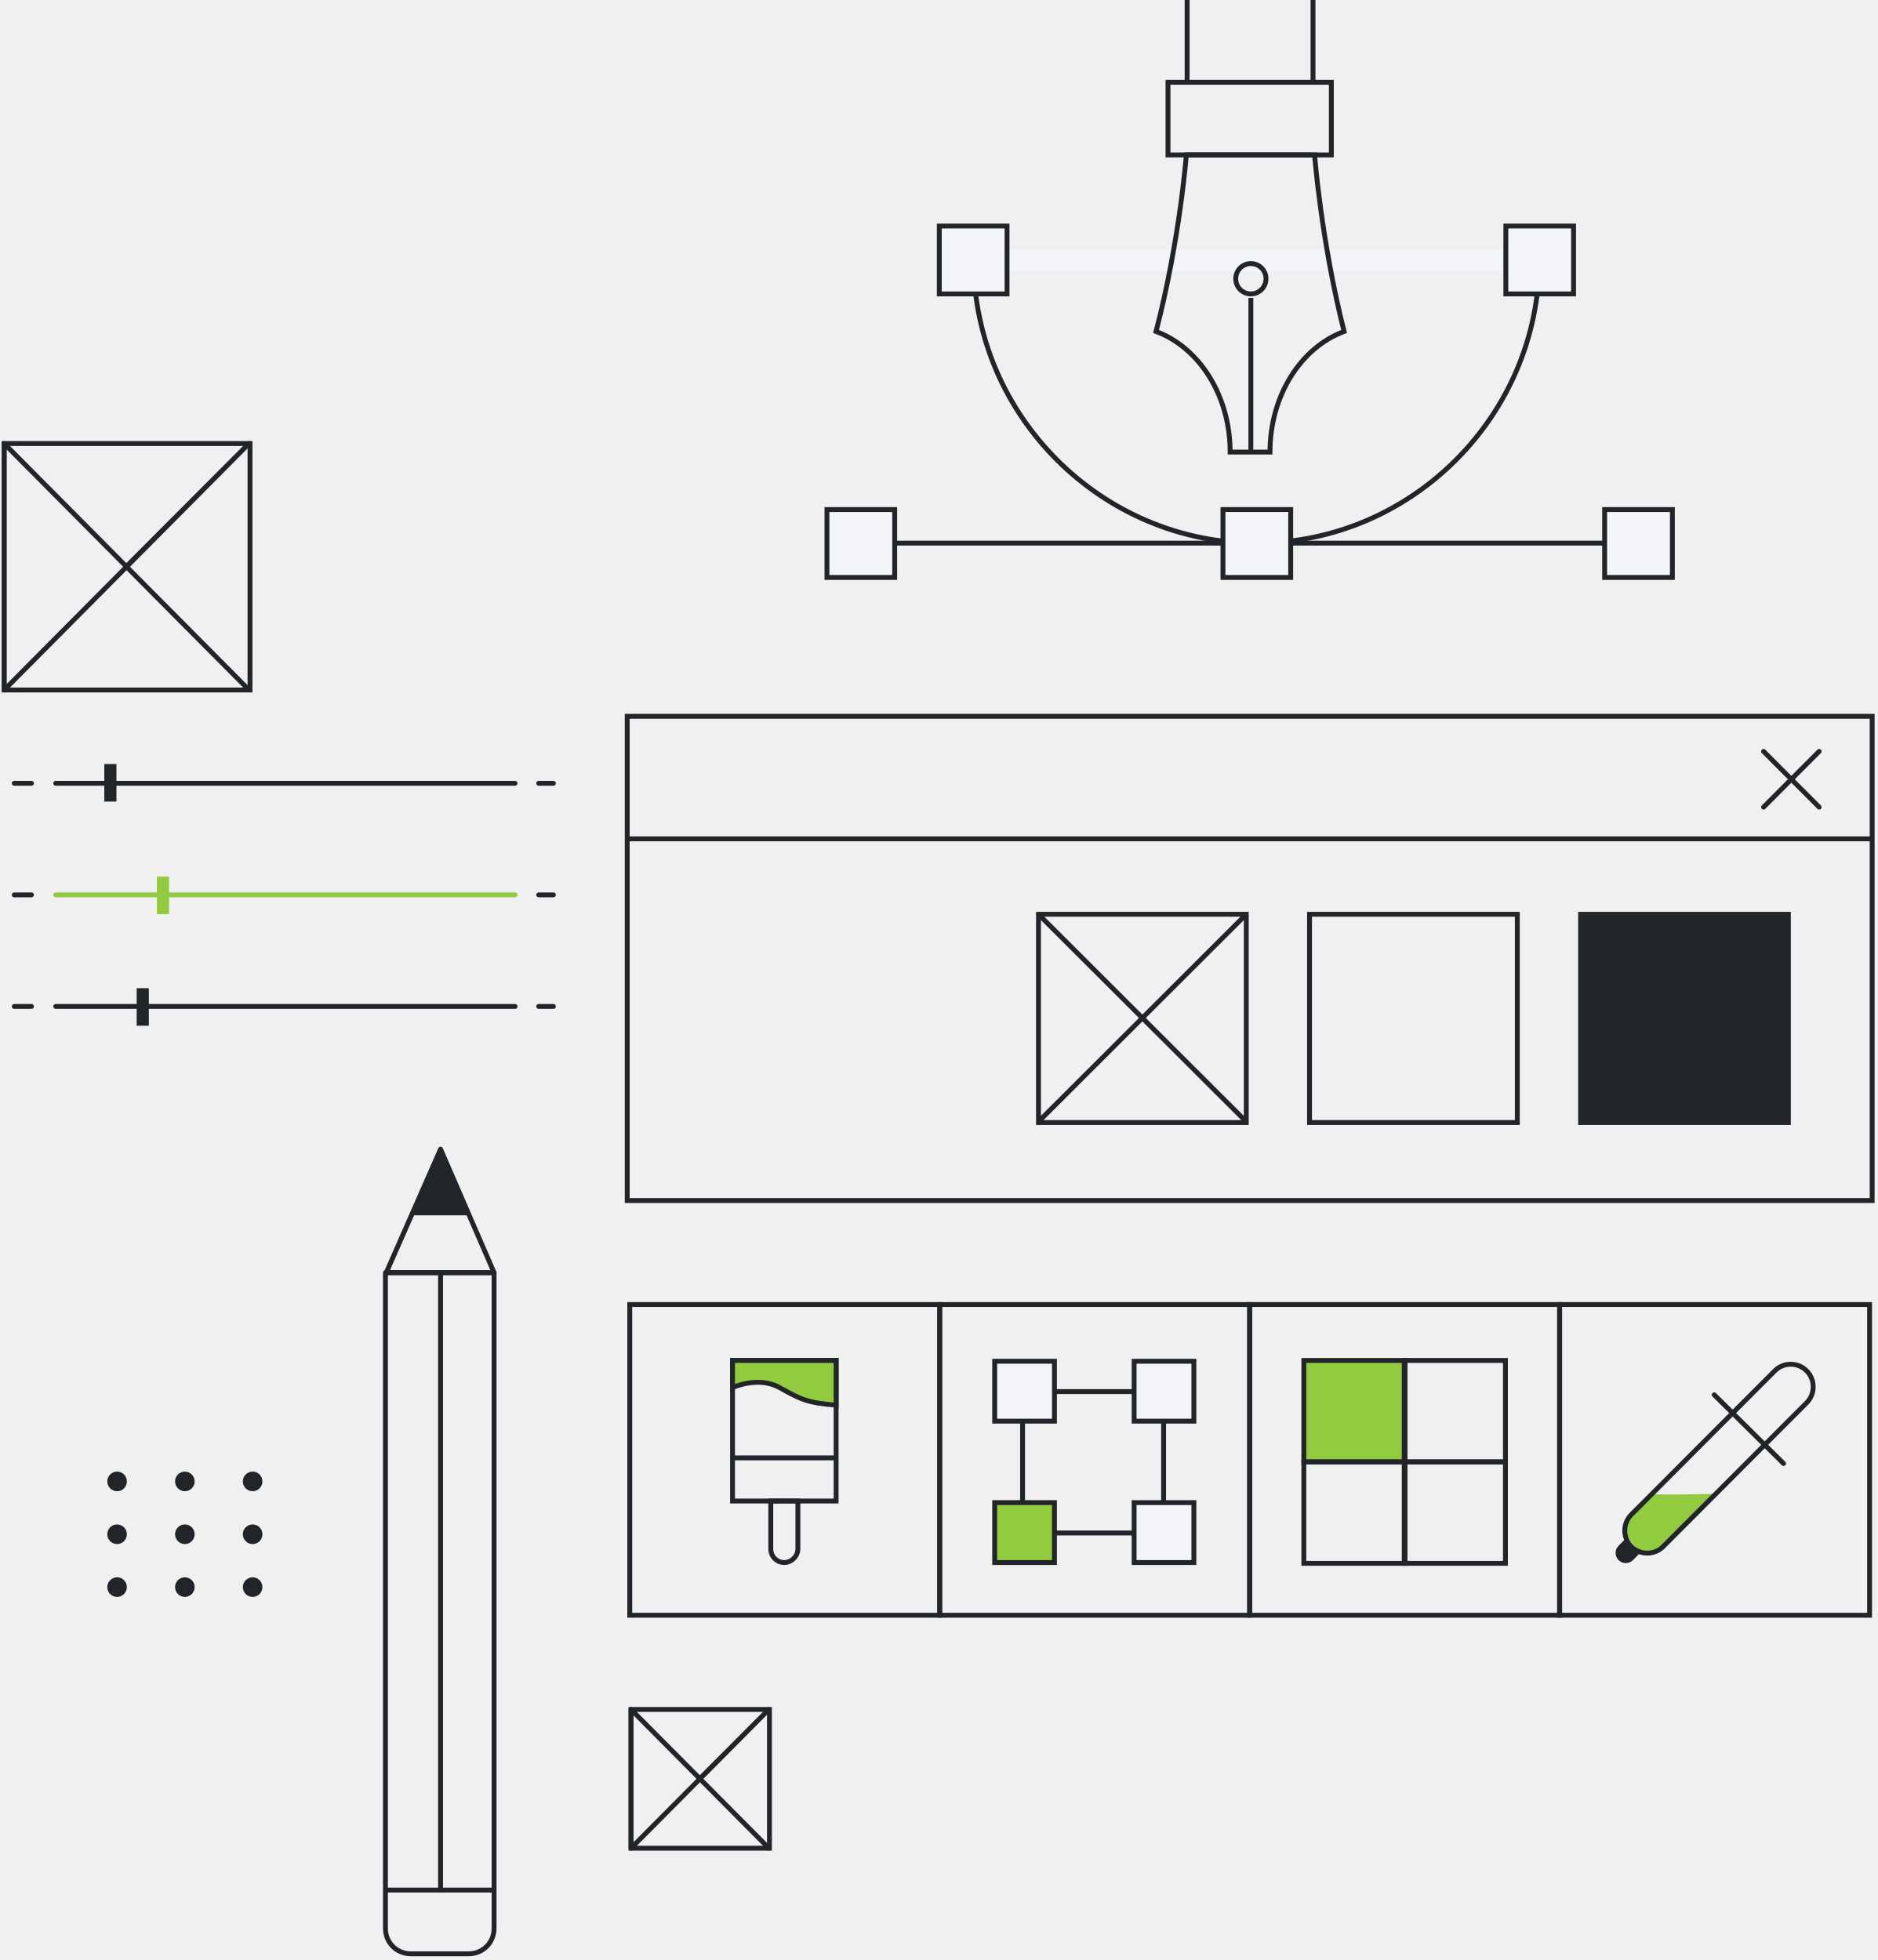
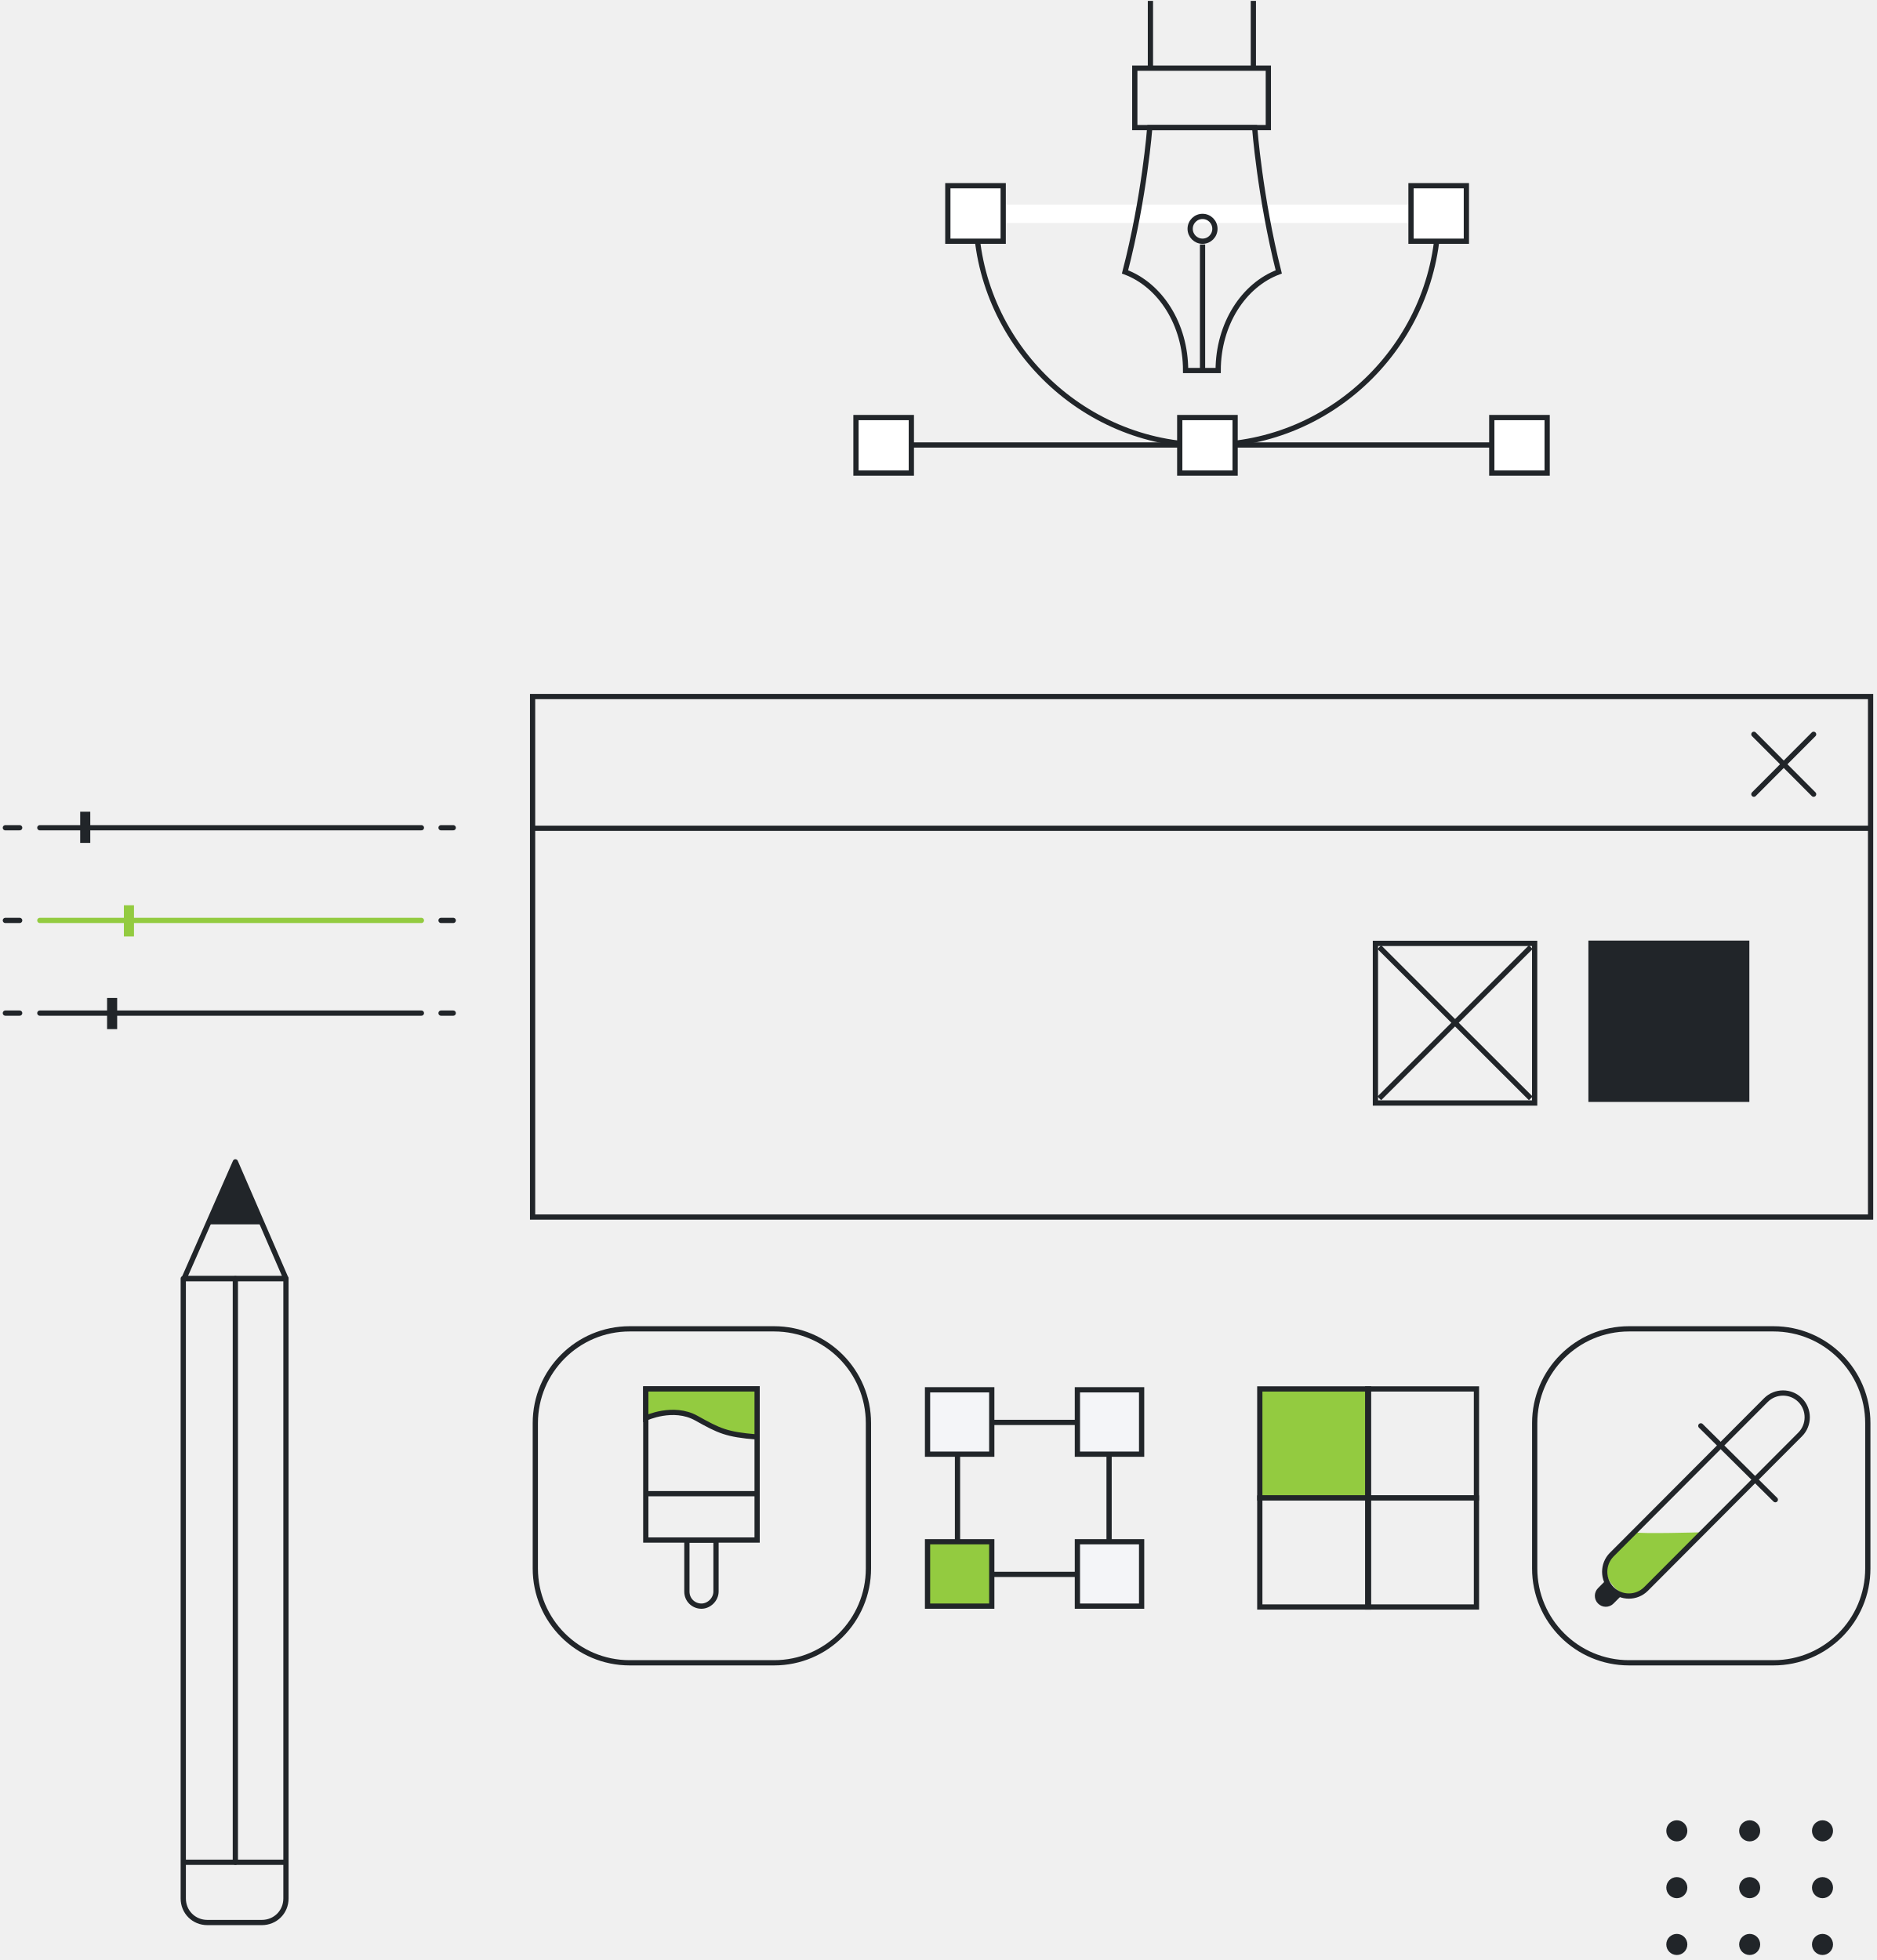
- <svg xmlns="http://www.w3.org/2000/svg" width="385" height="402" viewBox="0 0 385 402" fill="none">
-   <path d="M79.204 261.025L101.319 261.025L101.319 395.502C101.319 398.443 99.026 400.731 96.077 400.731L84.283 400.731C81.334 400.731 79.04 398.443 79.04 395.502L79.04 261.025L79.204 261.025Z" stroke="#212529" stroke-miterlimit="10" stroke-linecap="round" stroke-linejoin="round" />
-   <path d="M90.344 235.698L101.319 261.025L79.204 261.025L90.344 235.698Z" stroke="#212529" stroke-miterlimit="10" stroke-linecap="round" stroke-linejoin="round" />
-   <path d="M90.344 387.659L90.344 261.025" stroke="#212529" stroke-miterlimit="10" stroke-linecap="round" stroke-linejoin="round" />
-   <path d="M101.319 387.659L79.204 387.659" stroke="#212529" stroke-miterlimit="10" />
-   <path d="M96.241 249.26L84.119 249.26L90.344 235.698L96.241 249.26Z" fill="#212529" />
-   <path d="M24.009 305.852C25.118 305.852 26.017 304.951 26.017 303.839C26.017 302.727 25.118 301.826 24.009 301.826C22.9 301.826 22.002 302.727 22.002 303.839C22.002 304.951 22.9 305.852 24.009 305.852Z" fill="#212529" />
-   <path d="M37.907 305.852C39.015 305.852 39.914 304.951 39.914 303.839C39.914 302.727 39.015 301.826 37.907 301.826C36.798 301.826 35.899 302.727 35.899 303.839C35.899 304.951 36.798 305.852 37.907 305.852Z" fill="#212529" />
-   <path d="M51.804 305.852C52.913 305.852 53.812 304.951 53.812 303.839C53.812 302.727 52.913 301.826 51.804 301.826C50.696 301.826 49.797 302.727 49.797 303.839C49.797 304.951 50.696 305.852 51.804 305.852Z" fill="#212529" />
-   <path d="M24.008 316.692C25.116 316.692 26.015 315.791 26.015 314.679C26.015 313.567 25.116 312.666 24.008 312.666C22.899 312.666 22 313.567 22 314.679C22 315.791 22.899 316.692 24.008 316.692Z" fill="#212529" />
-   <path d="M37.907 316.692C39.015 316.692 39.914 315.791 39.914 314.679C39.914 313.567 39.015 312.666 37.907 312.666C36.798 312.666 35.899 313.567 35.899 314.679C35.899 315.791 36.798 316.692 37.907 316.692Z" fill="#212529" />
-   <path d="M51.804 316.692C52.913 316.692 53.812 315.791 53.812 314.679C53.812 313.567 52.913 312.666 51.804 312.666C50.696 312.666 49.797 313.567 49.797 314.679C49.797 315.791 50.696 316.692 51.804 316.692Z" fill="#212529" />
-   <path d="M24.008 327.532C25.116 327.532 26.015 326.631 26.015 325.519C26.015 324.407 25.116 323.506 24.008 323.506C22.899 323.506 22 324.407 22 325.519C22 326.631 22.899 327.532 24.008 327.532Z" fill="#212529" />
-   <path d="M37.907 327.532C39.015 327.532 39.914 326.631 39.914 325.519C39.914 324.407 39.015 323.506 37.907 323.506C36.798 323.506 35.899 324.407 35.899 325.519C35.899 326.631 36.798 327.532 37.907 327.532Z" fill="#212529" />
-   <path d="M51.804 327.532C52.913 327.532 53.812 326.631 53.812 325.519C53.812 324.407 52.913 323.506 51.804 323.506C50.696 323.506 49.797 324.407 49.797 325.519C49.797 326.631 50.696 327.532 51.804 327.532Z" fill="#212529" />
-   <path d="M192.703 267.564H129.141V331.288H192.703V267.564Z" stroke="#212529" stroke-miterlimit="10" />
-   <path d="M256.265 267.564H192.703V331.288H256.265V267.564Z" stroke="#212529" stroke-miterlimit="10" />
-   <path d="M319.827 267.564H256.265V331.288H319.827V267.564Z" stroke="#212529" stroke-miterlimit="10" />
-   <path d="M383.389 267.564H319.827V331.288H383.389V267.564Z" stroke="#212529" stroke-miterlimit="10" />
-   <path d="M288.128 279.031H267.376V299.836H288.128V279.031Z" fill="#93CB40" stroke="#212529" stroke-miterlimit="10" />
-   <path d="M288.128 299.836H267.376V320.64H288.128V299.836Z" stroke="#212529" stroke-miterlimit="10" />
-   <path d="M308.716 279.031H287.964V299.836H308.716V279.031Z" stroke="#212529" stroke-miterlimit="10" />
-   <path d="M308.716 299.836H287.964V320.64H308.716V299.836Z" stroke="#212529" stroke-miterlimit="10" />
-   <path d="M238.618 285.42H209.696V314.416H238.618V285.42Z" stroke="#212529" stroke-miterlimit="10" />
-   <path d="M216.232 279.195H203.977V291.481H216.232V279.195Z" fill="#F4F5F8" stroke="#212529" stroke-miterlimit="10" />
-   <path d="M244.827 279.195H232.572V291.481H244.827V279.195Z" fill="#F4F5F8" stroke="#212529" stroke-miterlimit="10" />
-   <path d="M216.232 308.19H203.977V320.477H216.232V308.19Z" fill="#93CB40" stroke="#212529" stroke-miterlimit="10" />
-   <path d="M244.827 308.19H232.572V320.477H244.827V308.19Z" fill="#F4F5F8" stroke="#212529" stroke-miterlimit="10" />
-   <path d="M171.461 307.863H150.219V279.031H171.461V297.706V307.863Z" stroke="#212529" stroke-miterlimit="10" />
-   <path d="M150.382 299.017H171.461" stroke="#212529" stroke-miterlimit="10" />
-   <path d="M160.84 320.477C159.369 320.477 158.062 319.33 158.062 317.692V307.863H163.618V317.692C163.618 319.166 162.311 320.477 160.84 320.477Z" stroke="#212529" stroke-miterlimit="10" />
-   <path d="M150.219 284.601C150.219 284.601 155.448 282.144 159.86 284.601C164.271 287.058 165.578 287.714 171.461 288.205V279.031H150.219V284.601Z" fill="#93CB40" stroke="#212529" stroke-miterlimit="10" />
-   <path d="M338.945 306.389C339.925 306.716 351.69 306.389 351.69 306.389L341.232 317.2C341.232 317.2 337.964 319.985 335.023 316.873C332.082 313.76 334.206 311.303 335.023 310.484C335.677 309.665 338.945 306.389 338.945 306.389Z" fill="#93CB40" />
-   <path d="M334.533 317.2C332.735 315.398 332.735 312.45 334.533 310.648L363.945 281.161C365.742 279.359 368.683 279.359 370.481 281.161C372.278 282.963 372.278 285.912 370.481 287.714L341.069 317.2C339.271 319.002 336.33 319.002 334.533 317.2Z" stroke="#212529" stroke-miterlimit="10" />
-   <path d="M331.918 319.985C331.101 319.166 331.101 317.856 331.918 317.036L333.389 315.562L336.33 318.511L334.86 319.985C334.043 320.804 332.735 320.804 331.918 319.985Z" fill="#212529" />
-   <path d="M351.526 286.075L365.742 300.163" stroke="#212529" stroke-miterlimit="10" stroke-linecap="round" />
-   <path d="M51.269 90.97H0.848V141.519H51.269V90.97Z" stroke="#212529" stroke-miterlimit="10" stroke-linecap="round" />
-   <path d="M25.955 116.141L51.061 90.97L0.848 141.519V90.97L51.061 141.519" stroke="#212529" stroke-miterlimit="10" stroke-linecap="round" stroke-linejoin="round" />
-   <path d="M157.786 350.611H129.401V379.069H157.786V350.611Z" stroke="#212529" stroke-miterlimit="10" stroke-linecap="round" />
-   <path d="M143.535 364.782L157.669 350.611L129.401 379.069V350.611L157.669 379.069" stroke="#212529" stroke-miterlimit="10" stroke-linecap="round" stroke-linejoin="round" />
-   <path d="M11.43 160.657H105.619" stroke="#212529" stroke-miterlimit="10" stroke-linecap="round" />
-   <path d="M2.923 160.657H6.45" stroke="#212529" stroke-miterlimit="10" stroke-linecap="round" />
-   <path d="M2.923 183.539H6.45" stroke="#212529" stroke-miterlimit="10" stroke-linecap="round" />
-   <path d="M2.923 206.422H6.45" stroke="#212529" stroke-miterlimit="10" stroke-linecap="round" />
-   <path d="M110.471 160.657H113.482" stroke="#212529" stroke-miterlimit="10" stroke-linecap="round" />
-   <path d="M110.471 183.539H113.482" stroke="#212529" stroke-miterlimit="10" stroke-linecap="round" />
-   <path d="M110.471 206.422H113.482" stroke="#212529" stroke-miterlimit="10" stroke-linecap="round" />
-   <path d="M11.43 183.539H105.619" stroke="#93CB40" stroke-miterlimit="10" stroke-linecap="round" />
-   <path d="M11.43 206.422H105.619" stroke="#212529" stroke-miterlimit="10" stroke-linecap="round" />
-   <path d="M23.88 156.705H21.39V164.401H23.88V156.705Z" fill="#212529" />
-   <path d="M34.669 179.795H32.179V187.492H34.669V179.795Z" fill="#93CB40" />
-   <path d="M30.52 202.677H28.03V210.374H30.52V202.677Z" fill="#212529" />
-   <path d="M361.65 154.118L373.047 165.545" stroke="#212529" stroke-miterlimit="10" stroke-linecap="round" />
-   <path d="M373.047 154.118L361.65 165.545" stroke="#212529" stroke-miterlimit="10" stroke-linecap="round" />
-   <path d="M383.918 246.232H128.62V172.752V146.911H383.918V246.232Z" stroke="#212529" stroke-miterlimit="10" />
-   <path d="M383.919 172.049H128.62" stroke="#212529" stroke-miterlimit="10" />
-   <path d="M366.735 187.518H324.127V230.235H366.735V187.518Z" fill="#212529" stroke="#212529" stroke-miterlimit="10" stroke-linecap="round" />
-   <path d="M311.152 187.518H268.543V230.235H311.152V187.518Z" stroke="#212529" stroke-miterlimit="10" stroke-linecap="round" />
-   <path d="M255.568 187.518H212.96V230.235H255.568V187.518Z" stroke="#212529" stroke-miterlimit="10" stroke-linecap="round" />
-   <path d="M212.96 230.059L255.568 187.518" stroke="#212529" stroke-miterlimit="10" />
-   <path d="M255.568 230.059L212.96 187.518" stroke="#212529" stroke-miterlimit="10" />
-   <path d="M176.445 111.395H336.575" stroke="#212529" stroke-miterlimit="10" />
-   <path d="M257.654 53.24H315.66C315.66 85.184 289.517 111.394 257.654 111.394C225.954 111.394 199.811 85.348 199.647 53.568L257.654 53.24Z" stroke="#212529" stroke-miterlimit="10" />
-   <path d="M312.882 51.11H199.647V55.697H312.882V51.11Z" fill="#F4F5F8" />
-   <path d="M322.686 46.36H308.797V60.284H322.686V46.36Z" fill="#F4F5F8" stroke="#212529" stroke-miterlimit="10" />
-   <path d="M206.51 46.36H192.621V60.284H206.51V46.36Z" fill="#F4F5F8" stroke="#212529" stroke-miterlimit="10" />
-   <path d="M264.68 104.514H250.791V118.439H264.68V104.514Z" fill="#F4F5F8" stroke="#212529" stroke-miterlimit="10" />
-   <path d="M342.948 104.514H329.059V118.439H342.948V104.514Z" fill="#F4F5F8" stroke="#212529" stroke-miterlimit="10" />
-   <path d="M183.471 104.514H169.582V118.439H183.471V104.514Z" fill="#F4F5F8" stroke="#212529" stroke-miterlimit="10" />
-   <path d="M269.582 31.78H243.275C243.275 31.78 241.968 49.145 237.066 67.983C245.889 71.26 252.262 81.089 252.262 92.719H256.347H260.432C260.432 81.089 266.804 71.26 275.628 67.983C270.889 49.145 269.582 31.78 269.582 31.78Z" stroke="#212529" stroke-miterlimit="10" />
-   <path d="M256.51 61.103V92.556" stroke="#212529" stroke-miterlimit="10" />
-   <path d="M256.51 60.284C258.225 60.284 259.615 58.891 259.615 57.172C259.615 55.453 258.225 54.059 256.51 54.059C254.795 54.059 253.406 55.453 253.406 57.172C253.406 58.891 254.795 60.284 256.51 60.284Z" stroke="#212529" stroke-miterlimit="10" />
-   <path d="M273.013 16.873H239.517V31.78H273.013V16.873Z" stroke="#212529" stroke-miterlimit="10" />
-   <path d="M243.438 0V16.873" stroke="#212529" stroke-miterlimit="10" />
-   <path d="M269.255 0V16.873" stroke="#212529" stroke-miterlimit="10" />
+ <svg xmlns="http://www.w3.org/2000/svg" width="358" height="374" viewBox="0 0 358 374" fill="none">
+   <path d="M35.111 243.974L54.562 243.974L54.562 362.25C54.562 364.837 52.545 366.849 49.951 366.849L39.577 366.849C36.984 366.849 34.967 364.837 34.967 362.25L34.967 243.974L35.111 243.974Z" stroke="#212529" stroke-miterlimit="10" stroke-linecap="round" stroke-linejoin="round" />
+   <path d="M44.909 221.698L54.562 243.974L35.111 243.974L44.909 221.698Z" stroke="#212529" stroke-miterlimit="10" stroke-linecap="round" stroke-linejoin="round" />
+   <path d="M44.908 355.352L44.908 243.974" stroke="#212529" stroke-miterlimit="10" stroke-linecap="round" stroke-linejoin="round" />
+   <path d="M54.562 355.352L35.111 355.352" stroke="#212529" stroke-miterlimit="10" />
+   <path d="M50.096 233.626L39.434 233.626L44.909 221.698L50.096 233.626Z" fill="#212529" />
+   <path d="M319.948 351.366C321.057 351.366 321.956 350.465 321.956 349.353C321.956 348.242 321.057 347.34 319.948 347.34C318.839 347.34 317.94 348.242 317.94 349.353C317.94 350.465 318.839 351.366 319.948 351.366Z" fill="#212529" />
+   <path d="M333.846 351.367C334.955 351.367 335.854 350.465 335.854 349.353C335.854 348.242 334.955 347.34 333.846 347.34C332.738 347.34 331.839 348.242 331.839 349.353C331.839 350.465 332.738 351.367 333.846 351.367Z" fill="#212529" />
+   <path d="M347.744 351.367C348.853 351.367 349.752 350.465 349.752 349.353C349.752 348.242 348.853 347.34 347.744 347.34C346.635 347.34 345.736 348.242 345.736 349.353C345.736 350.465 346.635 351.367 347.744 351.367Z" fill="#212529" />
+   <path d="M319.947 362.206C321.056 362.206 321.955 361.305 321.955 360.193C321.955 359.081 321.056 358.18 319.947 358.18C318.838 358.18 317.939 359.081 317.939 360.193C317.939 361.305 318.838 362.206 319.947 362.206Z" fill="#212529" />
+   <path d="M333.846 362.206C334.955 362.206 335.854 361.305 335.854 360.193C335.854 359.081 334.955 358.18 333.846 358.18C332.738 358.18 331.839 359.081 331.839 360.193C331.839 361.305 332.738 362.206 333.846 362.206Z" fill="#212529" />
+   <path d="M347.744 362.206C348.853 362.206 349.752 361.305 349.752 360.193C349.752 359.081 348.853 358.18 347.744 358.18C346.635 358.18 345.736 359.081 345.736 360.193C345.736 361.305 346.635 362.206 347.744 362.206Z" fill="#212529" />
+   <path d="M319.947 373.046C321.056 373.046 321.955 372.145 321.955 371.033C321.955 369.921 321.056 369.02 319.947 369.02C318.838 369.02 317.939 369.921 317.939 371.033C317.939 372.145 318.838 373.046 319.947 373.046Z" fill="#212529" />
+   <path d="M333.846 373.046C334.955 373.046 335.854 372.145 335.854 371.033C335.854 369.921 334.955 369.02 333.846 369.02C332.738 369.02 331.839 369.921 331.839 371.033C331.839 372.145 332.738 373.046 333.846 373.046Z" fill="#212529" />
+   <path d="M347.744 373.046C348.853 373.046 349.752 372.145 349.752 371.033C349.752 369.921 348.853 369.02 347.744 369.02C346.635 369.02 345.736 369.921 345.736 371.033C345.736 372.145 346.635 373.046 347.744 373.046Z" fill="#212529" />
+   <path d="M147.704 253.564H120.142C110.2 253.564 102.142 261.623 102.142 271.564V299.288C102.142 309.23 110.2 317.288 120.142 317.288H147.704C157.645 317.288 165.704 309.23 165.704 299.288V271.564C165.704 261.623 157.645 253.564 147.704 253.564Z" stroke="#212529" stroke-miterlimit="10" />
+   <path d="M338.39 253.564H310.828C300.887 253.564 292.828 261.623 292.828 271.564V299.288C292.828 309.23 300.887 317.288 310.828 317.288H338.39C348.331 317.288 356.39 309.23 356.39 299.288V271.564C356.39 261.623 348.331 253.564 338.39 253.564Z" stroke="#212529" stroke-miterlimit="10" />
+   <path d="M261.129 265.031H240.377V285.836H261.129V265.031Z" fill="#93CB40" stroke="#212529" stroke-miterlimit="10" />
+   <path d="M261.129 285.836H240.377V306.64H261.129V285.836Z" stroke="#212529" stroke-miterlimit="10" />
+   <path d="M281.716 265.031H260.965V285.836H281.716V265.031Z" stroke="#212529" stroke-miterlimit="10" />
+   <path d="M281.716 285.836H260.965V306.64H281.716V285.836Z" stroke="#212529" stroke-miterlimit="10" />
+   <path d="M211.619 271.42H182.697V300.416H211.619V271.42Z" stroke="#212529" stroke-miterlimit="10" />
+   <path d="M189.233 265.195H176.979V277.481H189.233V265.195Z" fill="#F4F5F8" stroke="#212529" stroke-miterlimit="10" />
+   <path d="M217.828 265.195H205.573V277.481H217.828V265.195Z" fill="#F4F5F8" stroke="#212529" stroke-miterlimit="10" />
+   <path d="M189.233 294.19H176.979V306.477H189.233V294.19Z" fill="#93CB40" stroke="#212529" stroke-miterlimit="10" />
+   <path d="M217.828 294.19H205.573V306.477H217.828V294.19Z" fill="#F4F5F8" stroke="#212529" stroke-miterlimit="10" />
+   <path d="M144.462 293.863H123.22V265.031H144.462V283.706V293.863Z" stroke="#212529" stroke-miterlimit="10" />
+   <path d="M123.383 285.017H144.461" stroke="#212529" stroke-miterlimit="10" />
+   <path d="M133.84 306.477C132.37 306.477 131.062 305.33 131.062 303.692V293.863H136.618V303.692C136.618 305.166 135.311 306.477 133.84 306.477Z" stroke="#212529" stroke-miterlimit="10" />
+   <path d="M123.22 270.601C123.22 270.601 128.448 268.144 132.86 270.601C137.272 273.058 138.579 273.714 144.462 274.205V265.031H123.22V270.601Z" fill="#93CB40" stroke="#212529" stroke-miterlimit="10" />
+   <path d="M311.946 292.389C312.926 292.716 324.691 292.389 324.691 292.389L314.233 303.2C314.233 303.2 310.965 305.985 308.024 302.873C305.083 299.76 307.207 297.303 308.024 296.484C308.678 295.665 311.946 292.389 311.946 292.389Z" fill="#93CB40" />
+   <path d="M307.534 303.2C305.736 301.398 305.736 298.45 307.534 296.648L336.945 267.161C338.743 265.359 341.684 265.359 343.481 267.161C345.279 268.963 345.279 271.912 343.481 273.714L314.07 303.2C312.272 305.002 309.331 305.002 307.534 303.2Z" stroke="#212529" stroke-miterlimit="10" />
+   <path d="M304.919 305.985C304.102 305.166 304.102 303.856 304.919 303.036L306.39 301.562L309.331 304.511L307.861 305.985C307.044 306.804 305.736 306.804 304.919 305.985Z" fill="#212529" />
+   <path d="M324.527 272.075L338.743 286.163" stroke="#212529" stroke-miterlimit="10" stroke-linecap="round" />
+   <path d="M7.601 157.945H80.404" stroke="#212529" stroke-miterlimit="10" stroke-linecap="round" />
+   <path d="M1.025 157.945H3.752" stroke="#212529" stroke-miterlimit="10" stroke-linecap="round" />
+   <path d="M1.025 175.632H3.752" stroke="#212529" stroke-miterlimit="10" stroke-linecap="round" />
+   <path d="M1.025 193.319H3.752" stroke="#212529" stroke-miterlimit="10" stroke-linecap="round" />
+   <path d="M84.154 157.945H86.482" stroke="#212529" stroke-miterlimit="10" stroke-linecap="round" />
+   <path d="M84.154 175.632H86.482" stroke="#212529" stroke-miterlimit="10" stroke-linecap="round" />
+   <path d="M84.154 193.319H86.482" stroke="#212529" stroke-miterlimit="10" stroke-linecap="round" />
+   <path d="M7.601 175.632H80.404" stroke="#93CB40" stroke-miterlimit="10" stroke-linecap="round" />
+   <path d="M7.601 193.319H80.404" stroke="#212529" stroke-miterlimit="10" stroke-linecap="round" />
+   <path d="M17.224 154.89H15.3V160.839H17.224V154.89Z" fill="#212529" />
+   <path d="M25.563 172.738H23.639V178.687H25.563V172.738Z" fill="#93CB40" />
+   <path d="M22.356 190.425H20.432V196.374H22.356V190.425Z" fill="#212529" />
+   <path d="M334.651 140.118L346.049 151.545" stroke="#212529" stroke-miterlimit="10" stroke-linecap="round" />
+   <path d="M346.049 140.118L334.651 151.545" stroke="#212529" stroke-miterlimit="10" stroke-linecap="round" />
+   <path d="M356.919 232.232H101.621V158.752V132.911H356.919V232.232Z" stroke="#212529" stroke-miterlimit="10" />
+   <path d="M356.919 158.049H101.621" stroke="#212529" stroke-miterlimit="10" />
+   <path d="M333.287 179.983H303.576V209.77H333.287V179.983Z" fill="#212529" stroke="#212529" stroke-miterlimit="10" stroke-linecap="round" />
+   <path d="M292.82 180.013H262.438V210.472H292.82V180.013Z" stroke="#212529" stroke-miterlimit="10" stroke-linecap="round" />
+   <path d="M263.178 209.586L292.082 180.727" stroke="#212529" stroke-miterlimit="10" />
+   <path d="M292.082 209.586L263.178 180.727" stroke="#212529" stroke-miterlimit="10" />
+   <path d="M168.545 84.91H290.359" stroke="#212529" stroke-miterlimit="10" />
+   <path d="M230.322 40.671H274.448C274.448 64.971 254.56 84.91 230.322 84.91C206.208 84.91 186.32 65.096 186.195 40.92L230.322 40.671Z" stroke="#212529" stroke-miterlimit="10" />
+   <path d="M272.335 39.051H186.195V42.54H272.335V39.051Z" fill="white" />
+   <path d="M279.793 35.437H269.228V46.029H279.793V35.437Z" fill="white" stroke="#212529" stroke-miterlimit="10" />
+   <path d="M191.416 35.437H180.851V46.029H191.416V35.437Z" fill="white" stroke="#212529" stroke-miterlimit="10" />
+   <path d="M235.667 79.676H225.102V90.268H235.667V79.676Z" fill="white" stroke="#212529" stroke-miterlimit="10" />
+   <path d="M295.206 79.676H284.641V90.268H295.206V79.676Z" fill="white" stroke="#212529" stroke-miterlimit="10" />
+   <path d="M173.89 79.676H163.324V90.268H173.89V79.676Z" fill="white" stroke="#212529" stroke-miterlimit="10" />
+   <path d="M239.396 24.346H219.384C219.384 24.346 218.389 37.555 214.66 51.886C221.372 54.379 226.22 61.856 226.22 70.703H229.328H232.435C232.435 61.856 237.283 54.379 243.995 51.886C240.39 37.555 239.396 24.346 239.396 24.346Z" stroke="#212529" stroke-miterlimit="10" />
+   <path d="M229.452 46.652V70.579" stroke="#212529" stroke-miterlimit="10" />
+   <path d="M229.452 46.029C230.756 46.029 231.813 44.969 231.813 43.661C231.813 42.354 230.756 41.294 229.452 41.294C228.147 41.294 227.09 42.354 227.09 43.661C227.09 44.969 228.147 46.029 229.452 46.029Z" stroke="#212529" stroke-miterlimit="10" />
+   <path d="M242.006 13.006H216.524V24.346H242.006V13.006Z" stroke="#212529" stroke-miterlimit="10" />
+   <path d="M219.508 0.17V13.006" stroke="#212529" stroke-miterlimit="10" />
+   <path d="M239.147 0.17V13.006" stroke="#212529" stroke-miterlimit="10" />
</svg>
